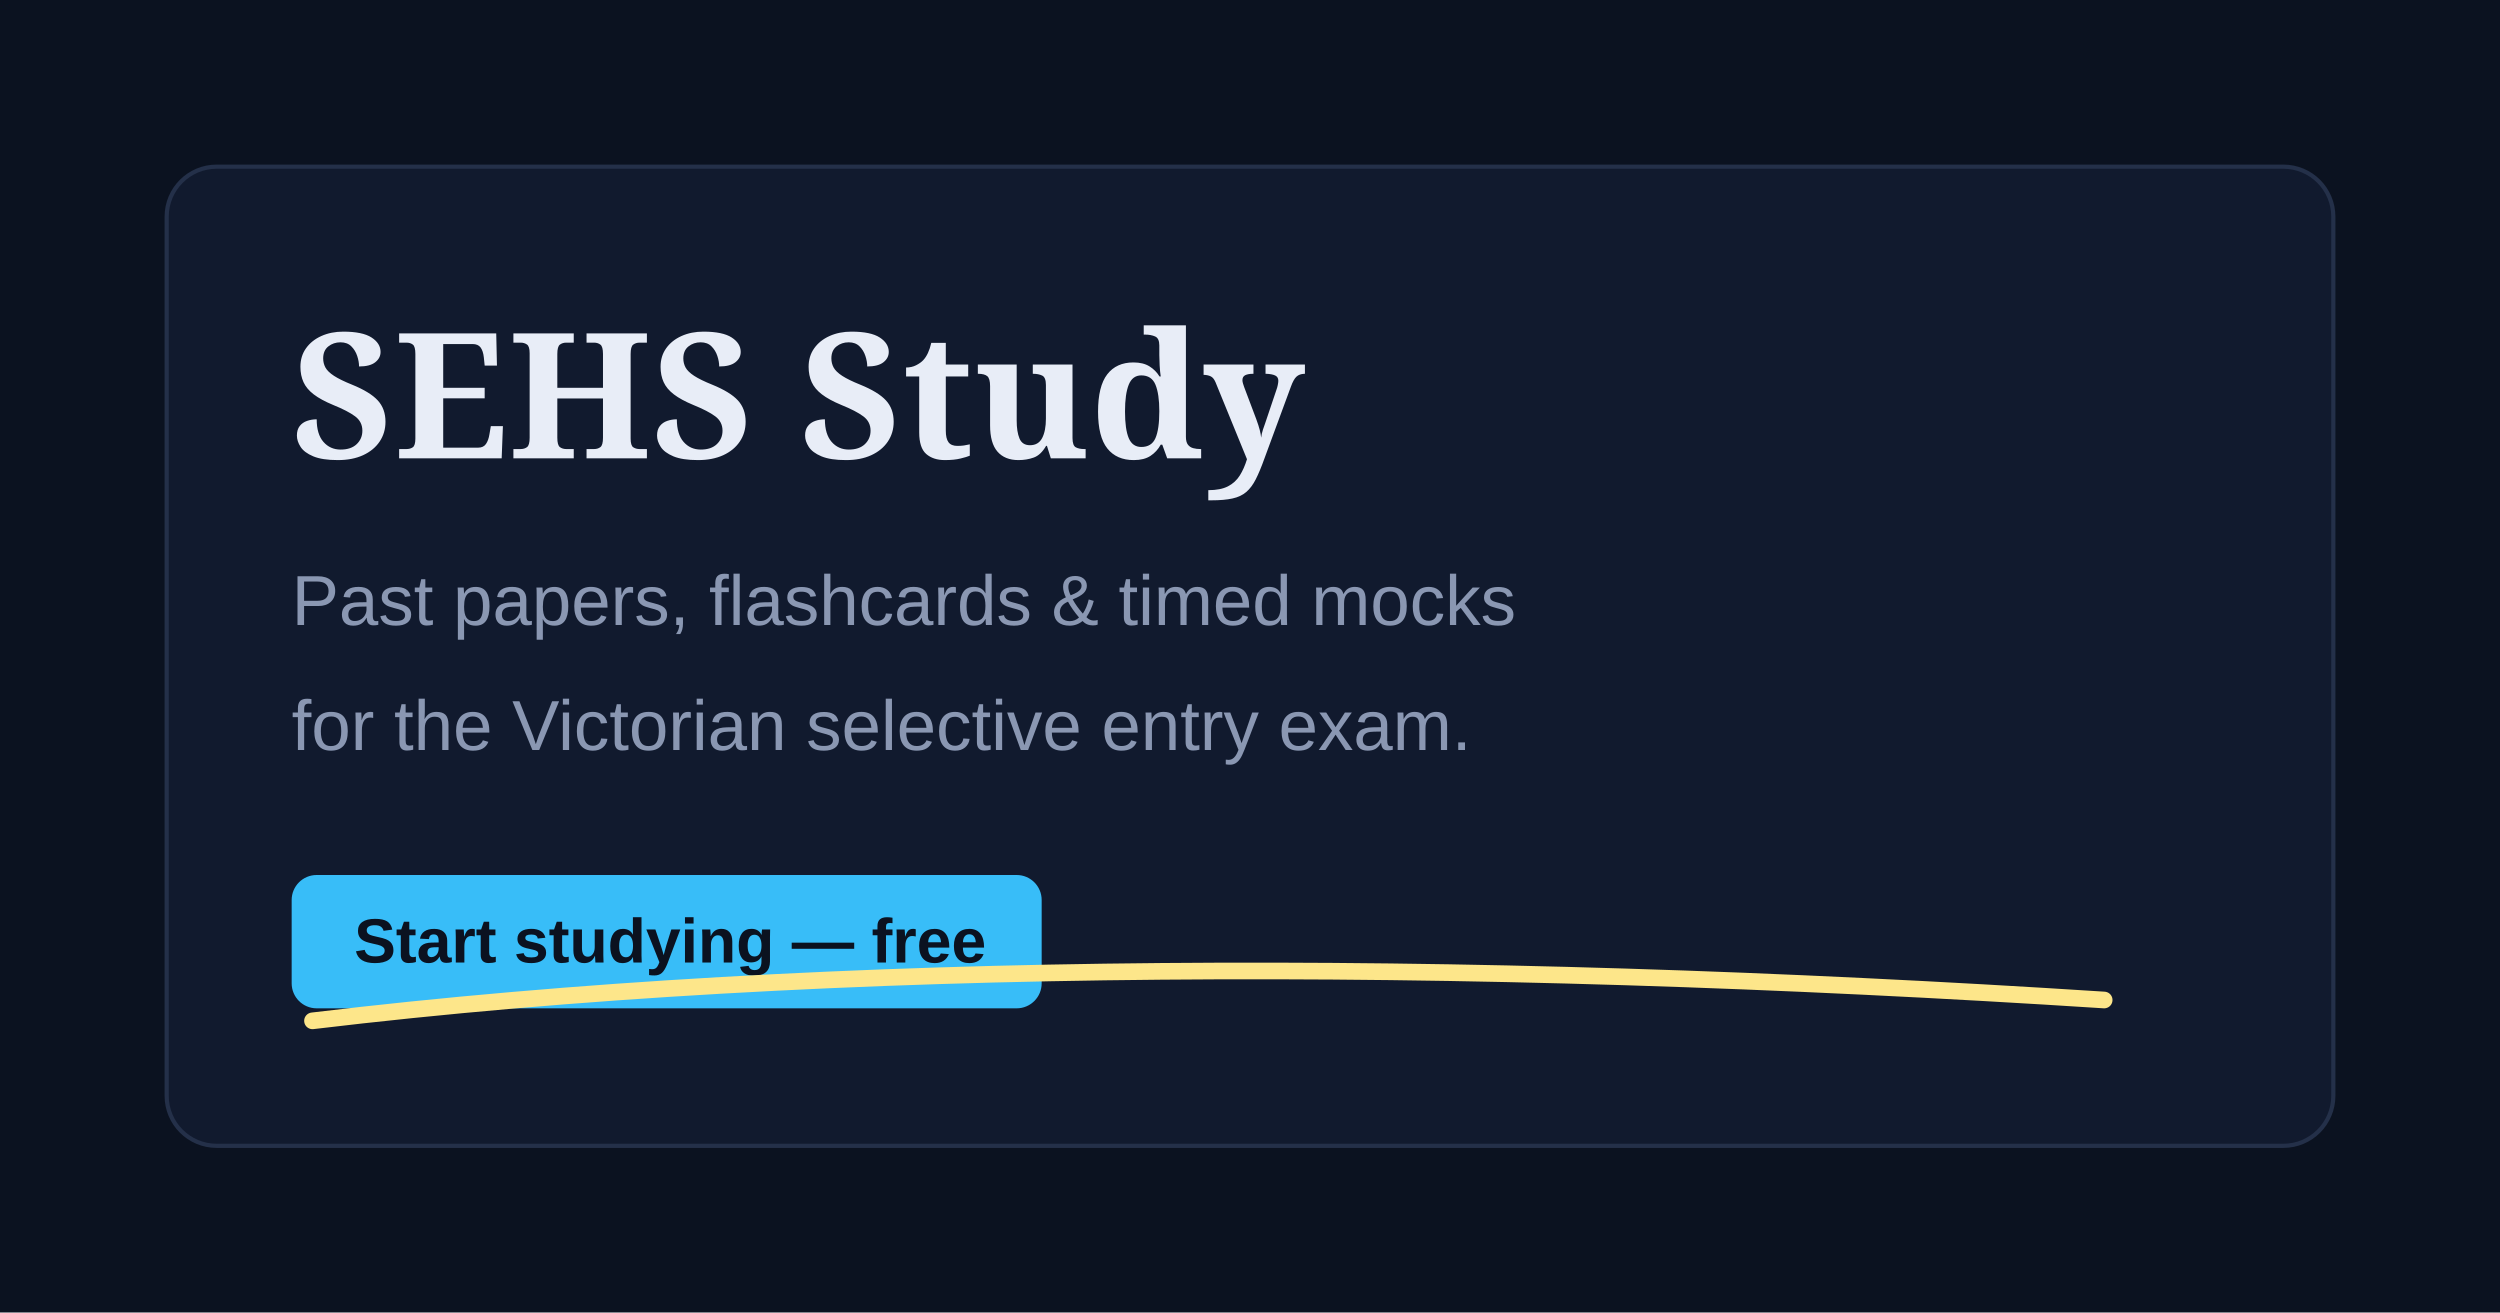
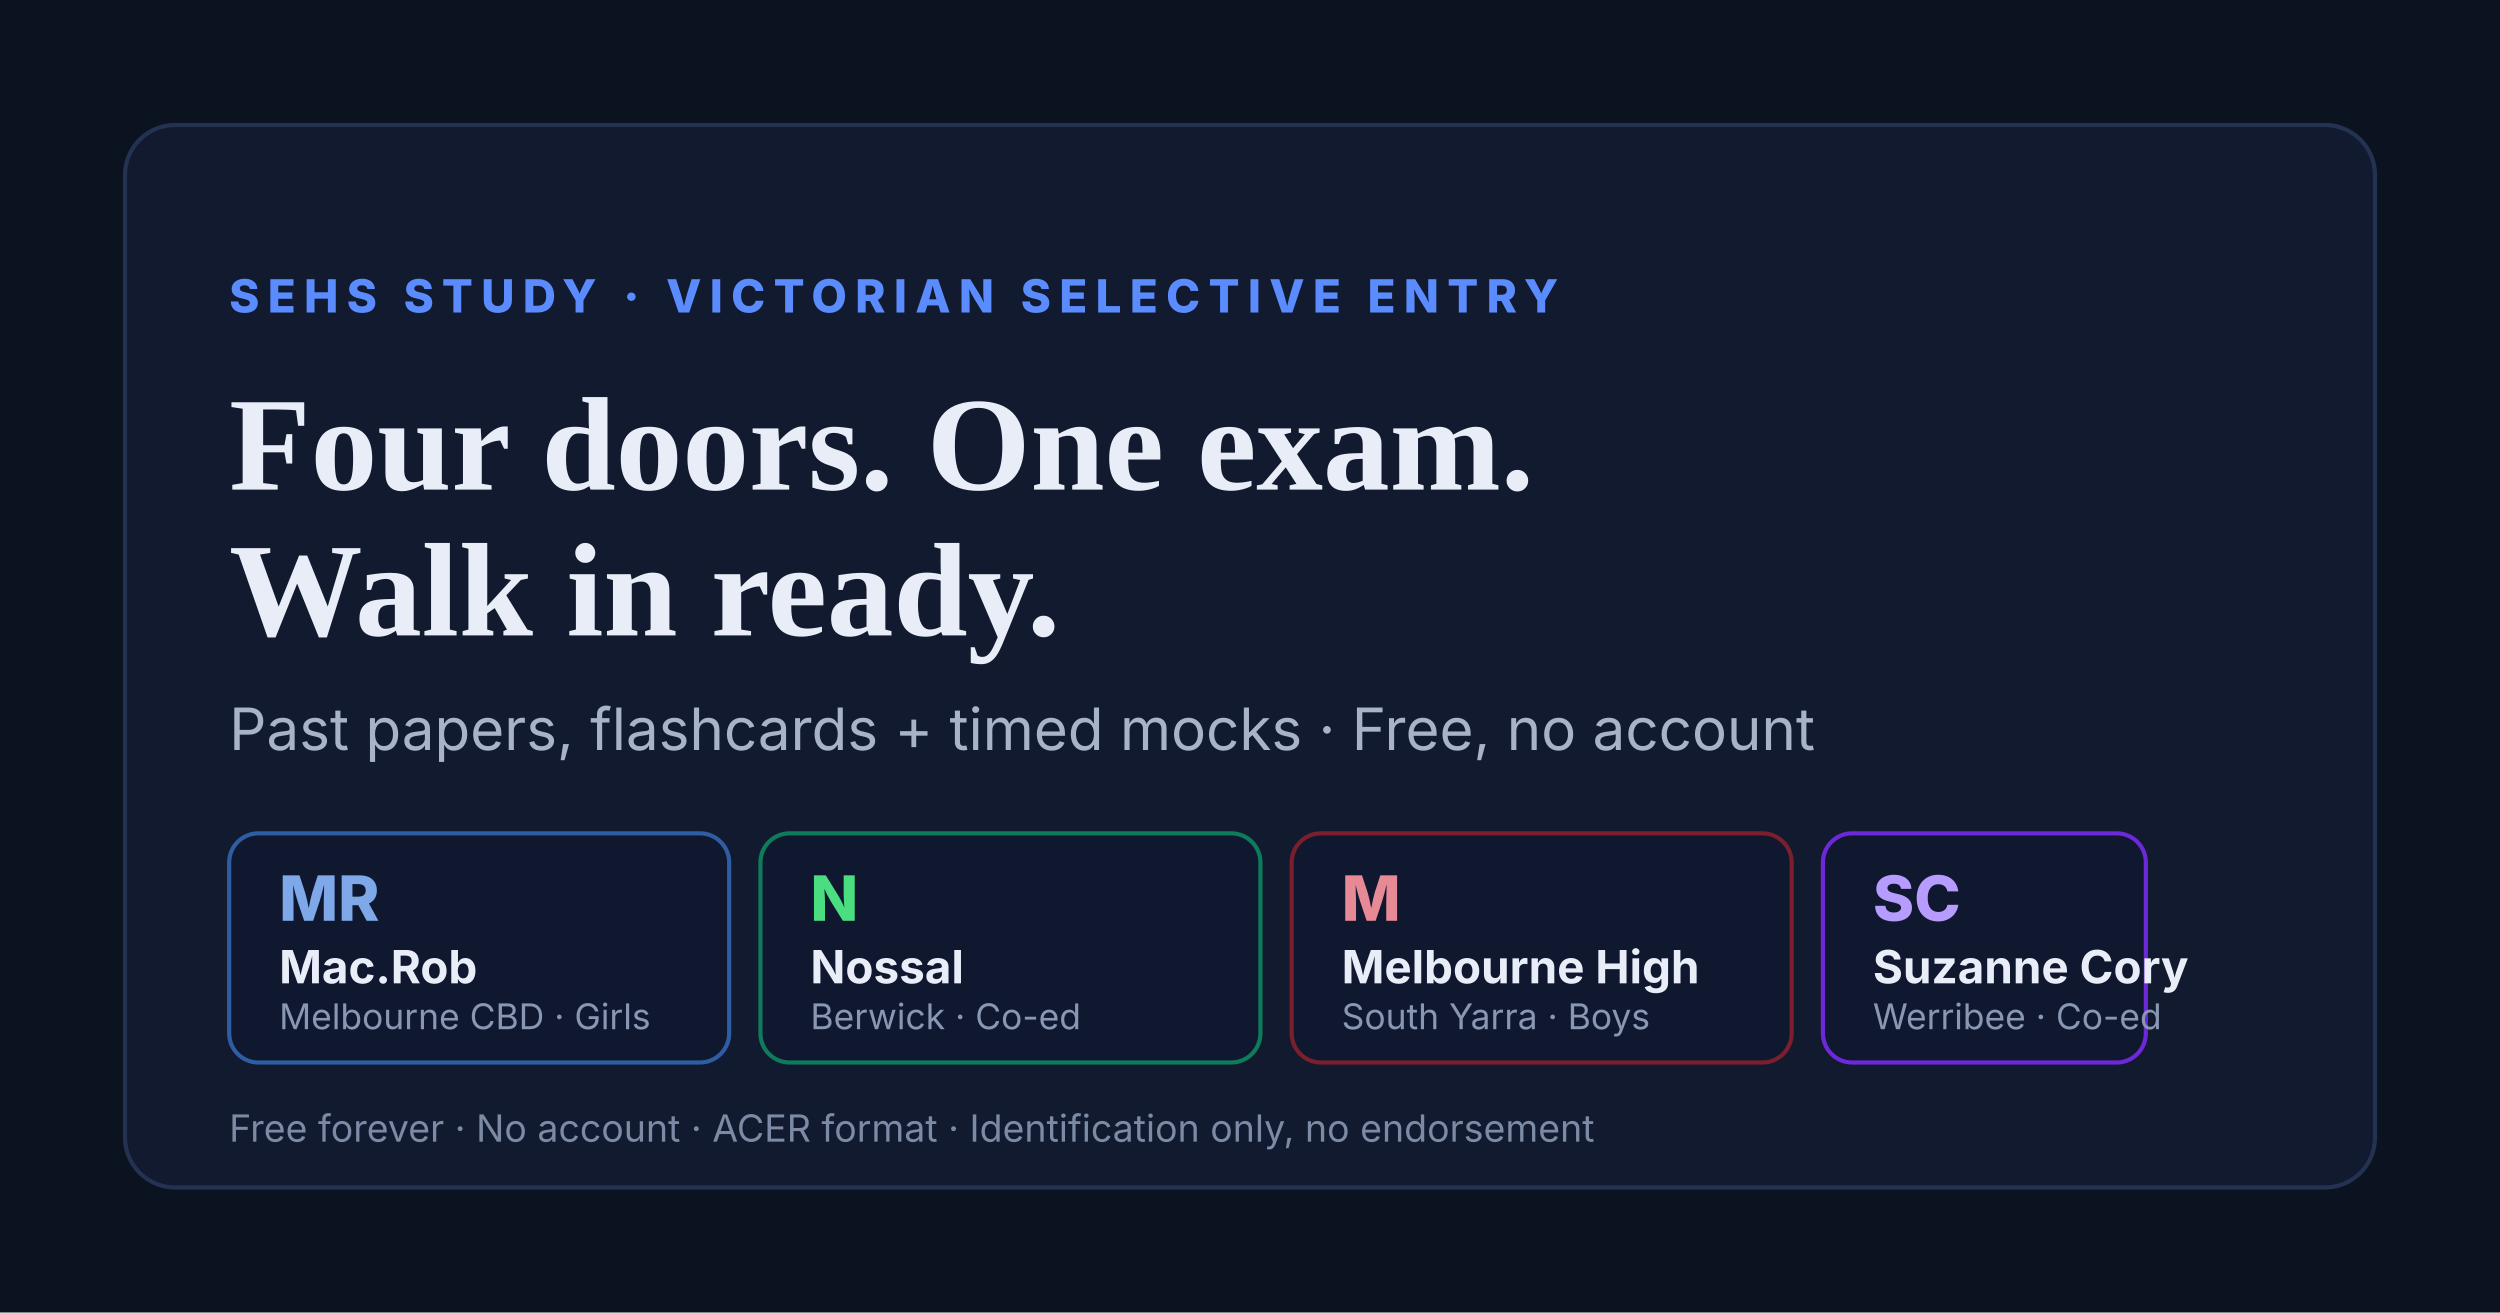
<svg xmlns="http://www.w3.org/2000/svg" width="1200" height="630" viewBox="0 0 1200 630">
-   <rect width="1200" height="630" rx="0" fill="#0B1220" />
-   <rect x="80" y="80" width="1040" height="470" rx="24" fill="#111A2E" stroke="#243049" stroke-width="2" />
-   <text x="140" y="220" font-family="Georgia, serif" font-size="84" font-weight="700" fill="#E8EDF7">SEHS Study</text>
-   <text x="140" y="300" font-family="Arial, sans-serif" font-size="34" fill="#8A97B2">Past papers, flashcards &amp; timed mocks</text>
-   <text x="140" y="360" font-family="Arial, sans-serif" font-size="34" fill="#8A97B2">for the Victorian selective entry exam.</text>
-   <rect x="140" y="420" width="360" height="64" rx="12" fill="#38BDF8" />
-   <text x="170" y="462" font-family="Arial, sans-serif" font-size="30" font-weight="700" fill="#0B1220">Start studying — free</text>
-   <path d="M150 490 C 400 460, 700 460, 1010 480" stroke="#FDE68A" stroke-width="8" fill="none" stroke-linecap="round" />
+   <rect width="1200" height="630" fill="#0B1220" />
+   <rect x="60" y="60" width="1080" height="510" rx="24" fill="#111A2E" stroke="#243252" stroke-width="2" />
+   <text x="110" y="150" font-family="Inter, Arial, sans-serif" font-size="22" font-weight="800" letter-spacing="4" fill="#5B8CFF">SEHS STUDY · VICTORIAN SELECTIVE ENTRY</text>
+   <text x="110" y="235" font-family="Georgia, 'Times New Roman', serif" font-size="64" font-weight="700" fill="#E8EDF7">Four doors. One exam.</text>
+   <text x="110" y="305" font-family="Georgia, 'Times New Roman', serif" font-size="64" font-weight="700" fill="#E8EDF7">Walk in ready.</text>
+   <text x="110" y="360" font-family="Inter, Arial, sans-serif" font-size="28" fill="#A8B3C7">Past papers, flashcards + timed mocks · Free, no account</text>
+   <g font-family="Inter, Arial, sans-serif">
+     <rect x="110" y="400" width="240" height="110" rx="14" fill="#101830" stroke="#2F5DA3" stroke-width="2" />
+     <text x="134" y="442" font-size="30" font-weight="800" fill="#7FA8E8">MR</text>
+     <text x="134" y="472" font-size="22" font-weight="700" fill="#E8EDF7">Mac.Rob</text>
+     <text x="134" y="494" font-size="17" fill="#8A97B2">Melbourne CBD · Girls</text>
+     <rect x="365" y="400" width="240" height="110" rx="14" fill="#101830" stroke="#0E7C5B" stroke-width="2" />
+     <text x="389" y="442" font-size="30" font-weight="800" fill="#4ADE80">N</text>
+     <text x="389" y="472" font-size="22" font-weight="700" fill="#E8EDF7">Nossal</text>
+     <text x="389" y="494" font-size="17" fill="#8A97B2">Berwick · Co-ed</text>
+     <rect x="620" y="400" width="240" height="110" rx="14" fill="#101830" stroke="#7A1F2B" stroke-width="2" />
+     <text x="644" y="442" font-size="30" font-weight="800" fill="#E88A96">M</text>
+     <text x="644" y="472" font-size="22" font-weight="700" fill="#E8EDF7">Melbourne High</text>
+     <text x="644" y="494" font-size="17" fill="#8A97B2">South Yarra · Boys</text>
+     <rect x="875" y="400" width="155" height="110" rx="14" fill="#101830" stroke="#6D28D9" stroke-width="2" />
+     <text x="899" y="442" font-size="30" font-weight="800" fill="#B79CFF">SC</text>
+     <text x="899" y="472" font-size="22" font-weight="700" fill="#E8EDF7">Suzanne Cory</text>
+     <text x="899" y="494" font-size="17" fill="#8A97B2">Werribee · Co-ed</text>
+   </g>
+   <text x="110" y="548" font-family="Inter, Arial, sans-serif" font-size="18" fill="#7C8AA5">Free forever · No account · ACER format · Identification only, no endorsement</text>
</svg>
